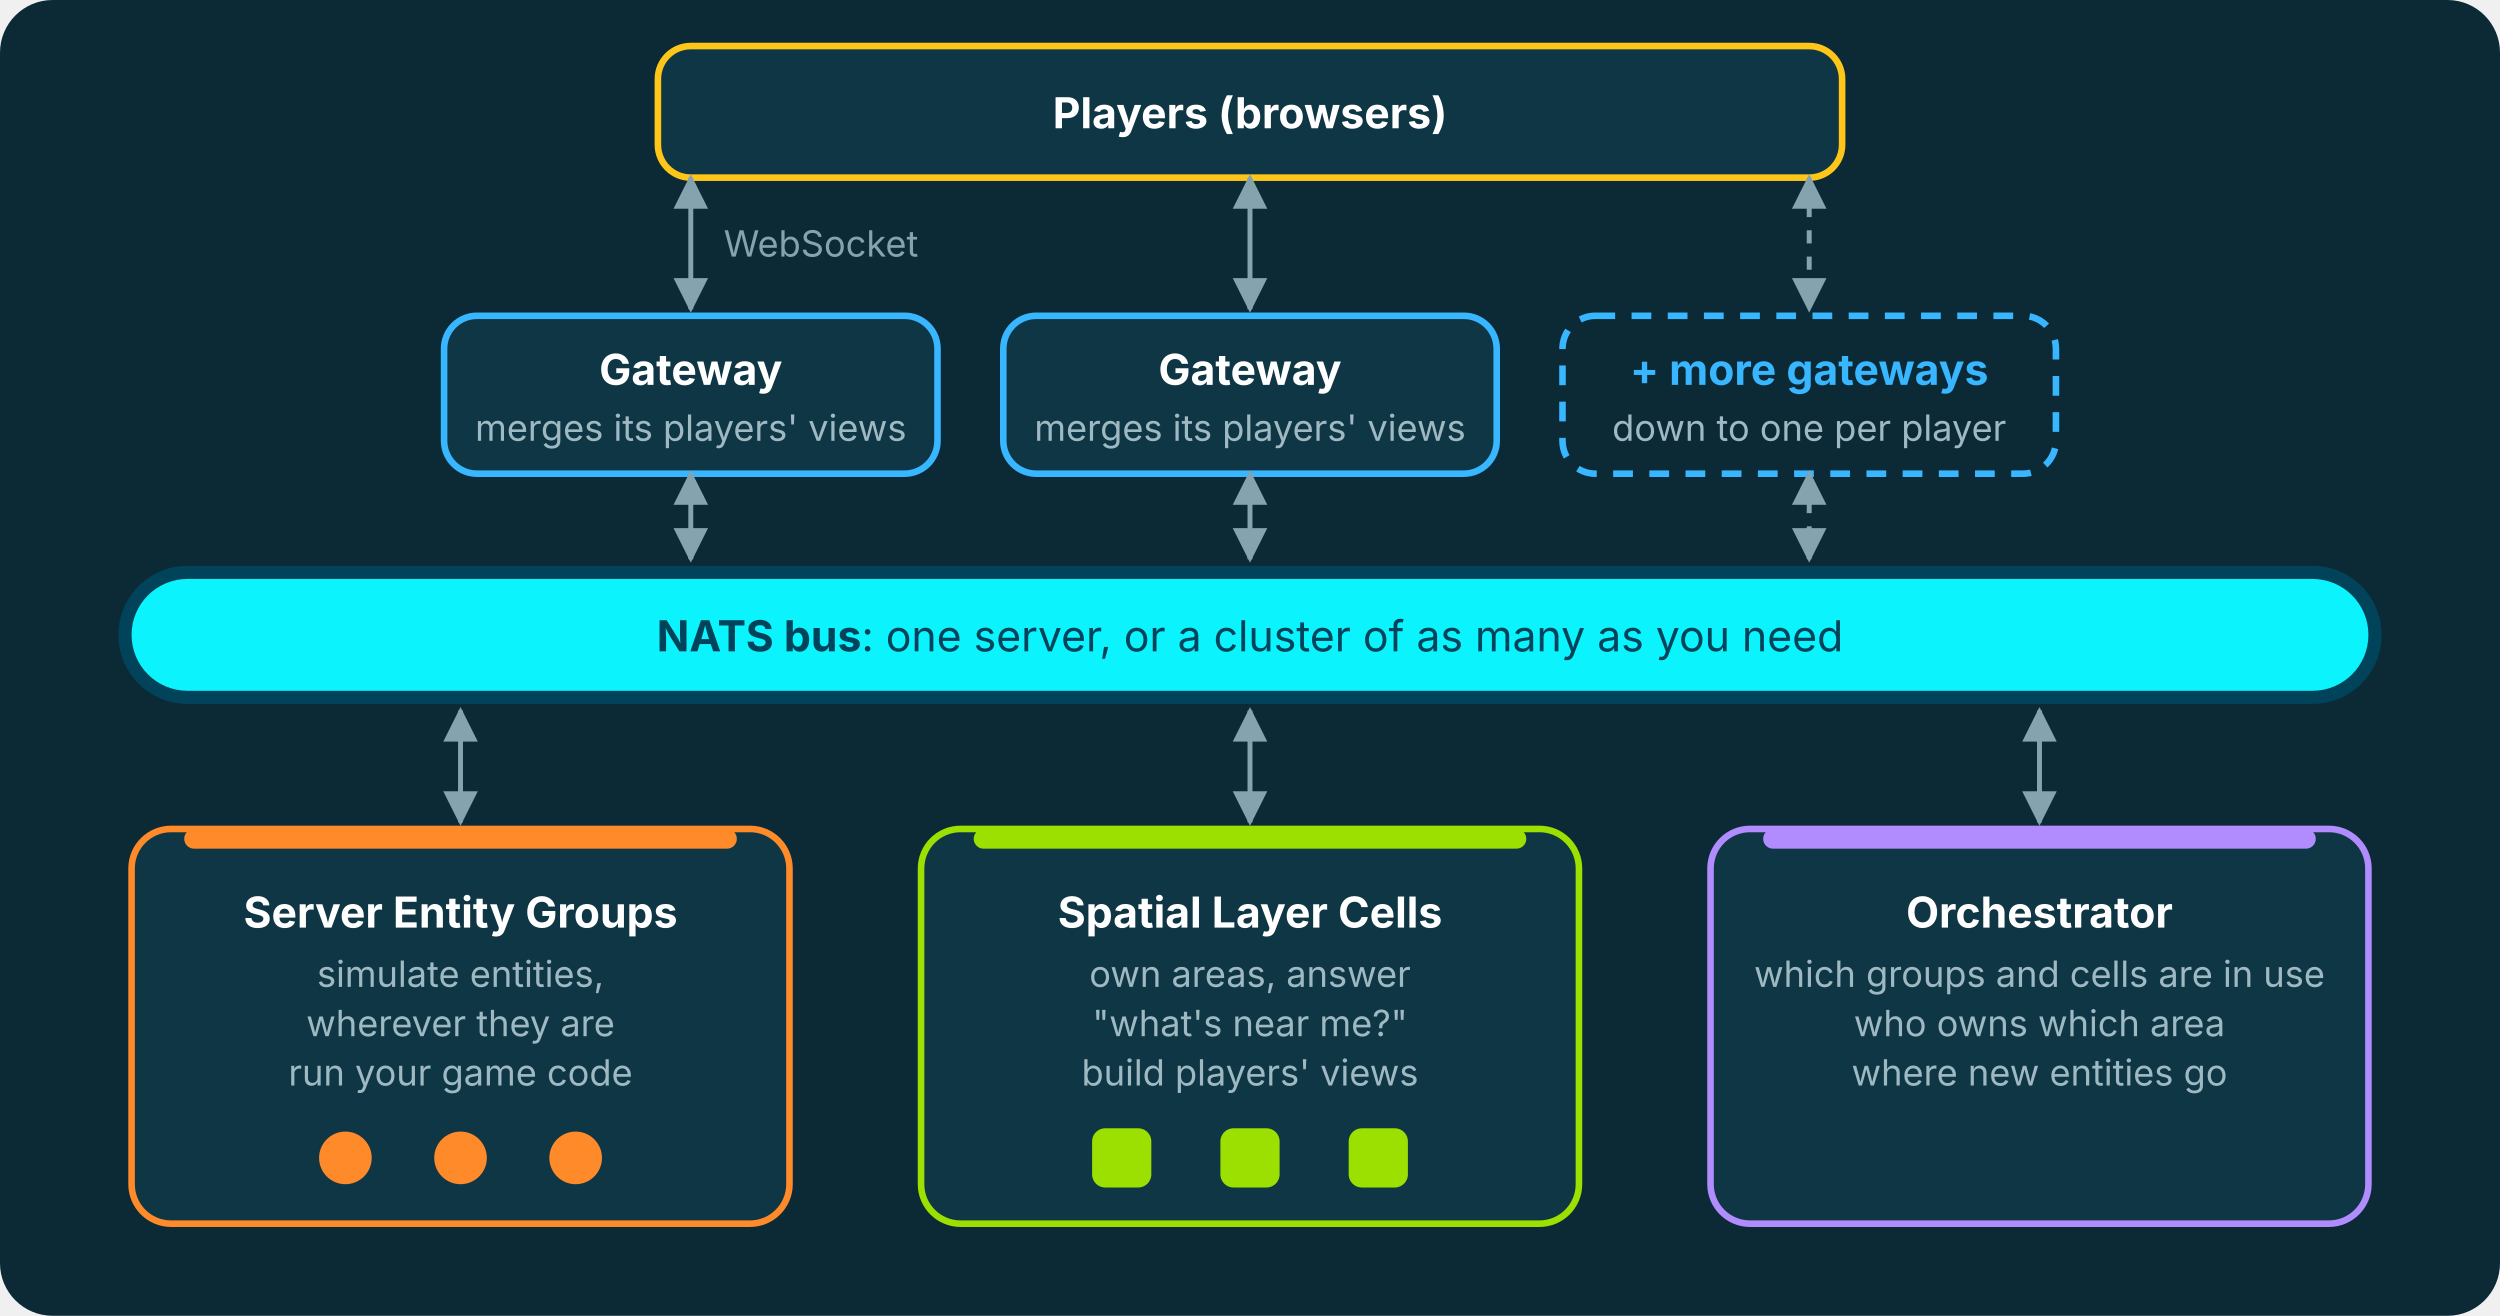
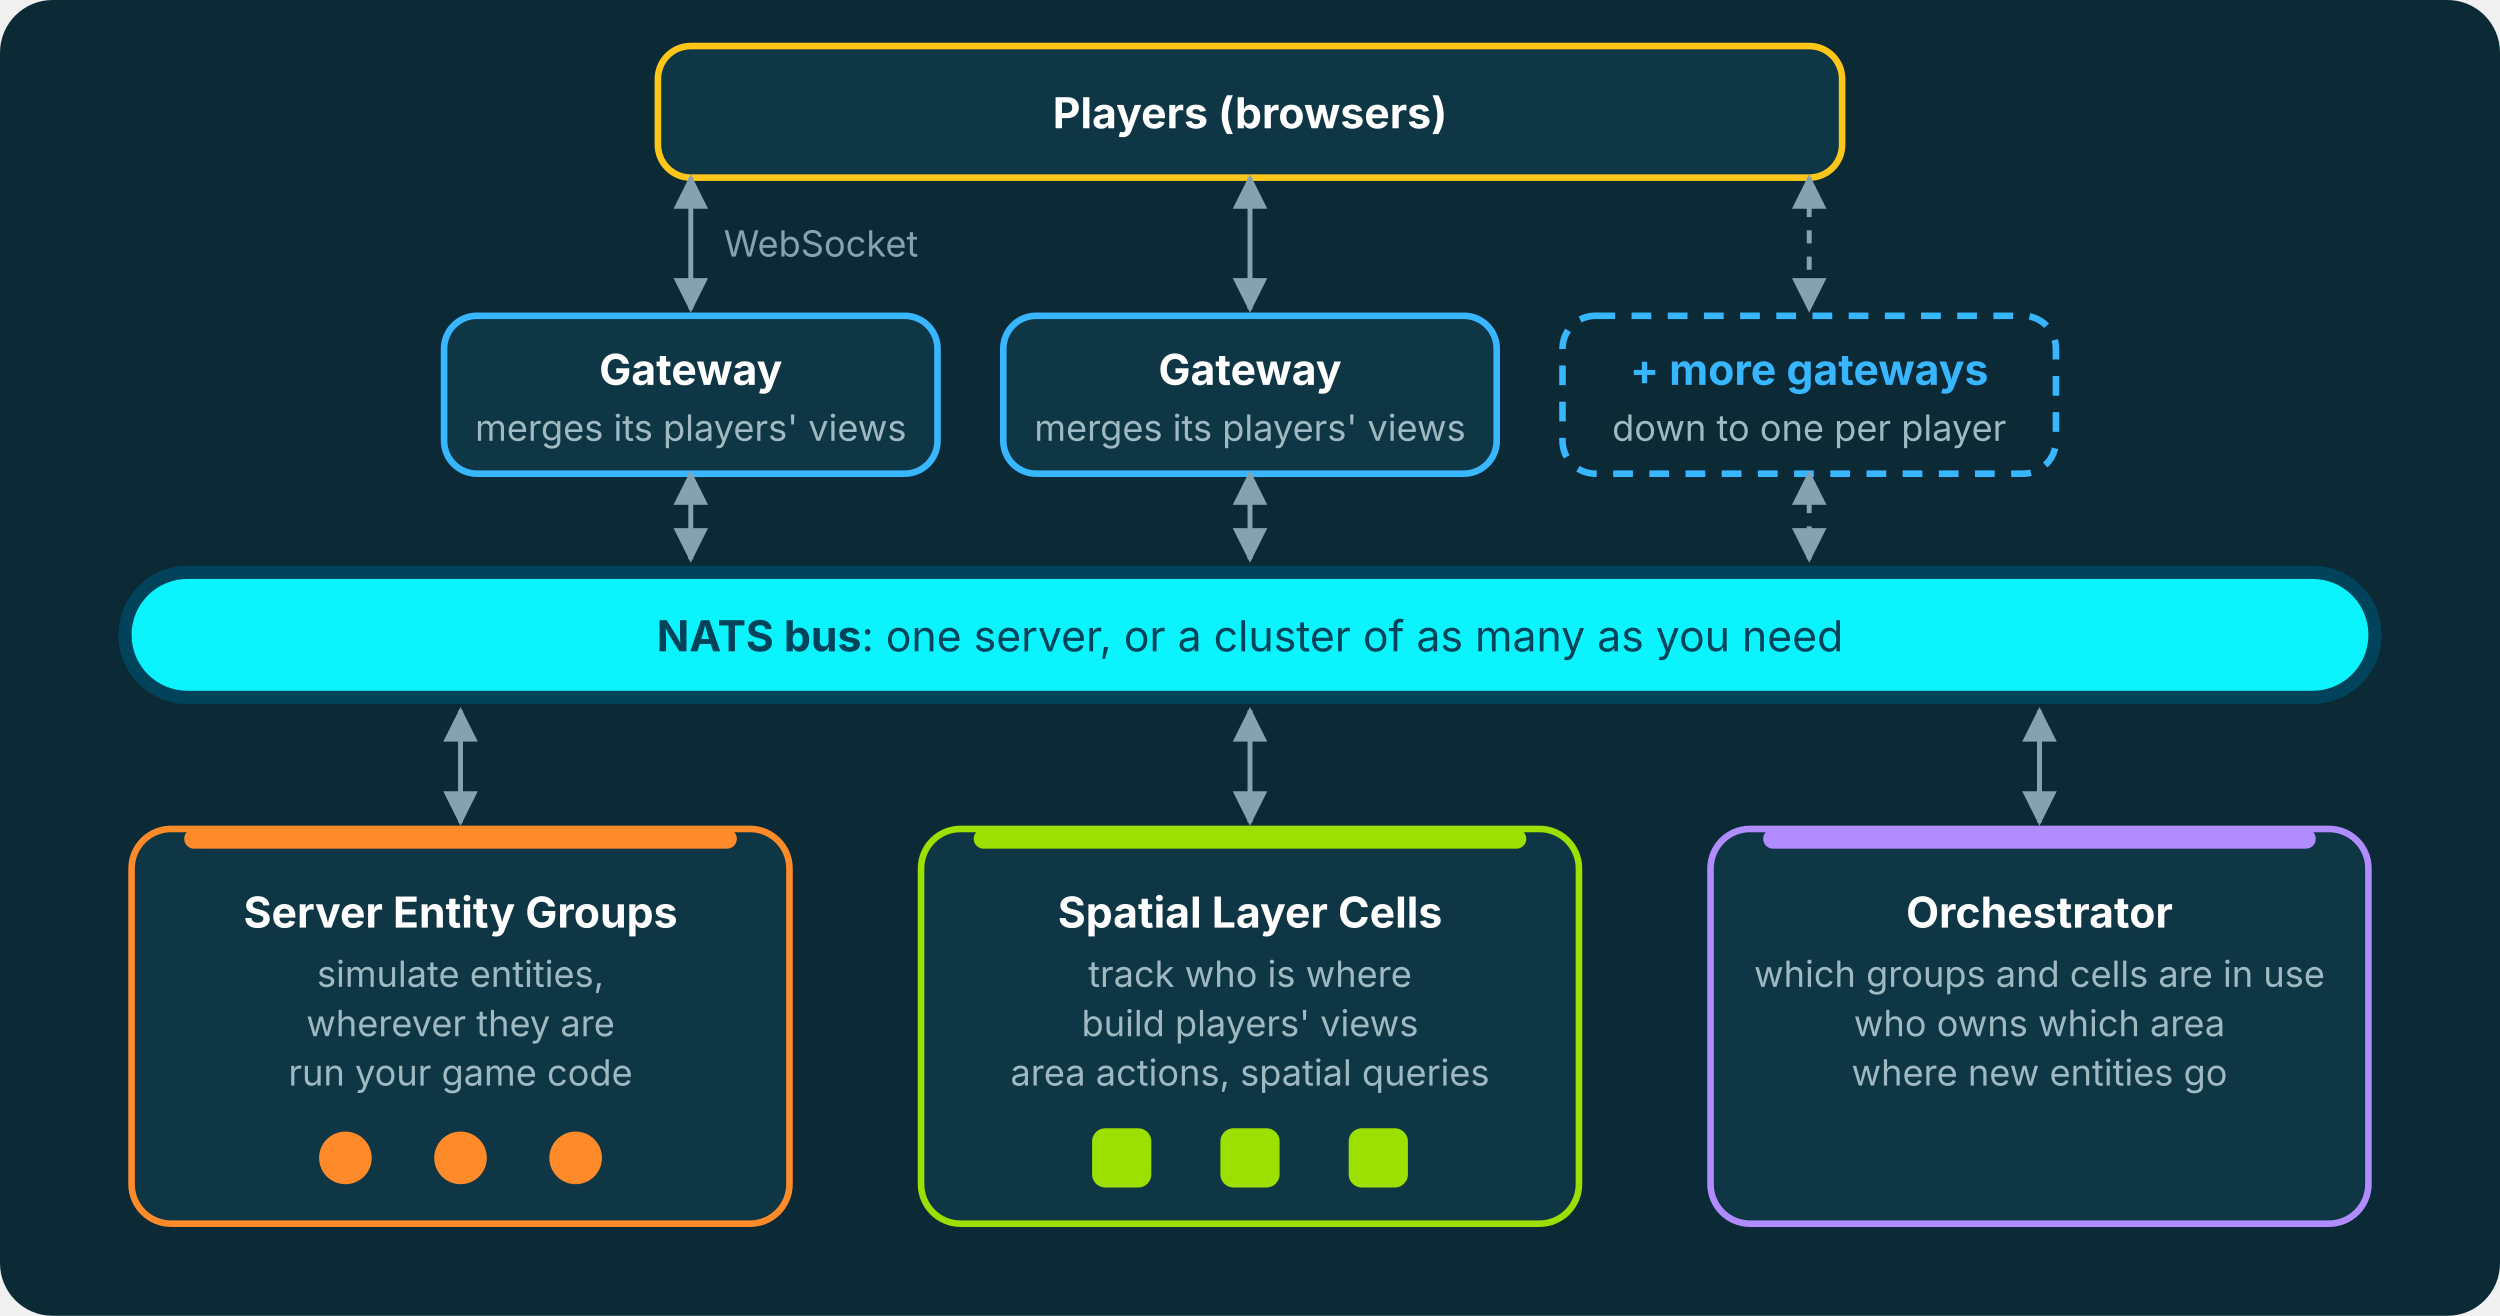
<svg xmlns="http://www.w3.org/2000/svg" viewBox="0 0 760 400" font-family="Figtree, ui-sans-serif, system-ui, -apple-system, 'Segoe UI', sans-serif" font-size="13">
  <defs>
    <marker id="a" viewBox="0 0 10 10" refX="9" refY="5" markerWidth="7" markerHeight="7" orient="auto-start-reverse">
      <path d="M0 0 10 5 0 10z" fill="#85a3af" />
    </marker>
  </defs>
  <rect width="760" height="400" rx="16" fill="#0b2a36" />
  <rect x="200" y="14" width="360" height="40" rx="10" fill="#0f3644" stroke="#ffc61a" stroke-width="2" />
  <text x="380" y="39" text-anchor="middle" fill="#ffffff" font-weight="700">Players (browsers)</text>
  <line x1="210" y1="54" x2="210" y2="94" stroke="#85a3af" stroke-width="1.5" marker-start="url(#a)" marker-end="url(#a)" />
  <line x1="380" y1="54" x2="380" y2="94" stroke="#85a3af" stroke-width="1.5" marker-start="url(#a)" marker-end="url(#a)" />
  <line x1="550" y1="54" x2="550" y2="94" stroke="#85a3af" stroke-width="1.5" stroke-dasharray="4 4" marker-start="url(#a)" marker-end="url(#a)" />
  <text x="220" y="78" fill="#85a3af" font-size="11">WebSocket</text>
  <rect x="135" y="96" width="150" height="48" rx="10" fill="#0f3644" stroke="#38b6ff" stroke-width="2" />
  <text x="210" y="117" text-anchor="middle" fill="#ffffff" font-weight="700">Gateway</text>
  <text x="210" y="134" text-anchor="middle" fill="#9fb9c3" font-size="11">merges its players' views</text>
  <rect x="305" y="96" width="150" height="48" rx="10" fill="#0f3644" stroke="#38b6ff" stroke-width="2" />
  <text x="380" y="117" text-anchor="middle" fill="#ffffff" font-weight="700">Gateway</text>
  <text x="380" y="134" text-anchor="middle" fill="#9fb9c3" font-size="11">merges its players' views</text>
  <rect x="475" y="96" width="150" height="48" rx="10" fill="none" stroke="#38b6ff" stroke-width="2" stroke-dasharray="6 5" />
  <text x="550" y="117" text-anchor="middle" fill="#38b6ff" font-weight="700">+ more gateways</text>
  <text x="550" y="134" text-anchor="middle" fill="#9fb9c3" font-size="11">down to one per player</text>
  <rect x="36" y="172" width="688" height="42" rx="21" fill="#00435a" />
  <rect x="40" y="176" width="680" height="34" rx="17" fill="#0bf4fd" />
  <text x="380" y="198" text-anchor="middle" fill="#00435a">
    <tspan font-weight="700">NATS bus</tspan>: one server, or a cluster of as many as you need</text>
  <line x1="210" y1="144" x2="210" y2="170" stroke="#85a3af" stroke-width="1.5" marker-start="url(#a)" marker-end="url(#a)" />
  <line x1="380" y1="144" x2="380" y2="170" stroke="#85a3af" stroke-width="1.5" marker-start="url(#a)" marker-end="url(#a)" />
  <line x1="550" y1="144" x2="550" y2="170" stroke="#85a3af" stroke-width="1.5" stroke-dasharray="4 4" marker-start="url(#a)" marker-end="url(#a)" />
  <rect x="40" y="252" width="200" height="120" rx="12" fill="#0f3644" stroke="#ff8a2a" stroke-width="2" />
  <rect x="56" y="252" width="168" height="6" rx="3" fill="#ff8a2a" />
  <text x="140" y="282" text-anchor="middle" fill="#ffffff" font-weight="700">Server Entity Groups</text>
  <text x="140" y="300" text-anchor="middle" fill="#9fb9c3" font-size="11">simulate entities,</text>
  <text x="140" y="315" text-anchor="middle" fill="#9fb9c3" font-size="11">wherever they are</text>
  <text x="140" y="330" text-anchor="middle" fill="#9fb9c3" font-size="11">run your game code</text>
  <circle cx="105" cy="352" r="9" fill="#ff8a2a" stroke="#0f3644" stroke-width="2" />
  <circle cx="140" cy="352" r="9" fill="#ff8a2a" stroke="#0f3644" stroke-width="2" />
  <circle cx="175" cy="352" r="9" fill="#ff8a2a" stroke="#0f3644" stroke-width="2" />
  <line x1="140" y1="216" x2="140" y2="250" stroke="#85a3af" stroke-width="1.5" marker-start="url(#a)" marker-end="url(#a)" />
  <rect x="280" y="252" width="200" height="120" rx="12" fill="#0f3644" stroke="#9be000" stroke-width="2" />
  <rect x="296" y="252" width="168" height="6" rx="3" fill="#9be000" />
  <text x="380" y="282" text-anchor="middle" fill="#ffffff" font-weight="700">Spatial Layer Cells</text>
-   <text x="380" y="300" text-anchor="middle" fill="#9fb9c3" font-size="11">own areas, answer</text>
-   <text x="380" y="315" text-anchor="middle" fill="#9fb9c3" font-size="11">"what's near me?"</text>
-   <text x="380" y="330" text-anchor="middle" fill="#9fb9c3" font-size="11">build players' views</text>
+   <text x="380" y="300" text-anchor="middle" fill="#9fb9c3" font-size="11">track who is where</text>
+   <text x="380" y="315" text-anchor="middle" fill="#9fb9c3" font-size="11">build players' views</text>
+   <text x="380" y="330" text-anchor="middle" fill="#9fb9c3" font-size="11">area actions, spatial queries</text>
  <rect x="331" y="342" width="20" height="20" rx="5" fill="#9be000" stroke="#0f3644" stroke-width="2" />
  <rect x="370" y="342" width="20" height="20" rx="5" fill="#9be000" stroke="#0f3644" stroke-width="2" />
  <rect x="409" y="342" width="20" height="20" rx="5" fill="#9be000" stroke="#0f3644" stroke-width="2" />
  <line x1="380" y1="216" x2="380" y2="250" stroke="#85a3af" stroke-width="1.5" marker-start="url(#a)" marker-end="url(#a)" />
  <rect x="520" y="252" width="200" height="120" rx="12" fill="#0f3644" stroke="#b18cff" stroke-width="2" />
  <rect x="536" y="252" width="168" height="6" rx="3" fill="#b18cff" />
  <text x="620" y="282" text-anchor="middle" fill="#ffffff" font-weight="700">Orchestrator</text>
  <text x="620" y="300" text-anchor="middle" fill="#9fb9c3" font-size="11">which groups and cells are in use</text>
  <text x="620" y="315" text-anchor="middle" fill="#9fb9c3" font-size="11">who owns which area</text>
  <text x="620" y="330" text-anchor="middle" fill="#9fb9c3" font-size="11">where new entities go</text>
  <line x1="620" y1="216" x2="620" y2="250" stroke="#85a3af" stroke-width="1.5" marker-start="url(#a)" marker-end="url(#a)" />
</svg>
